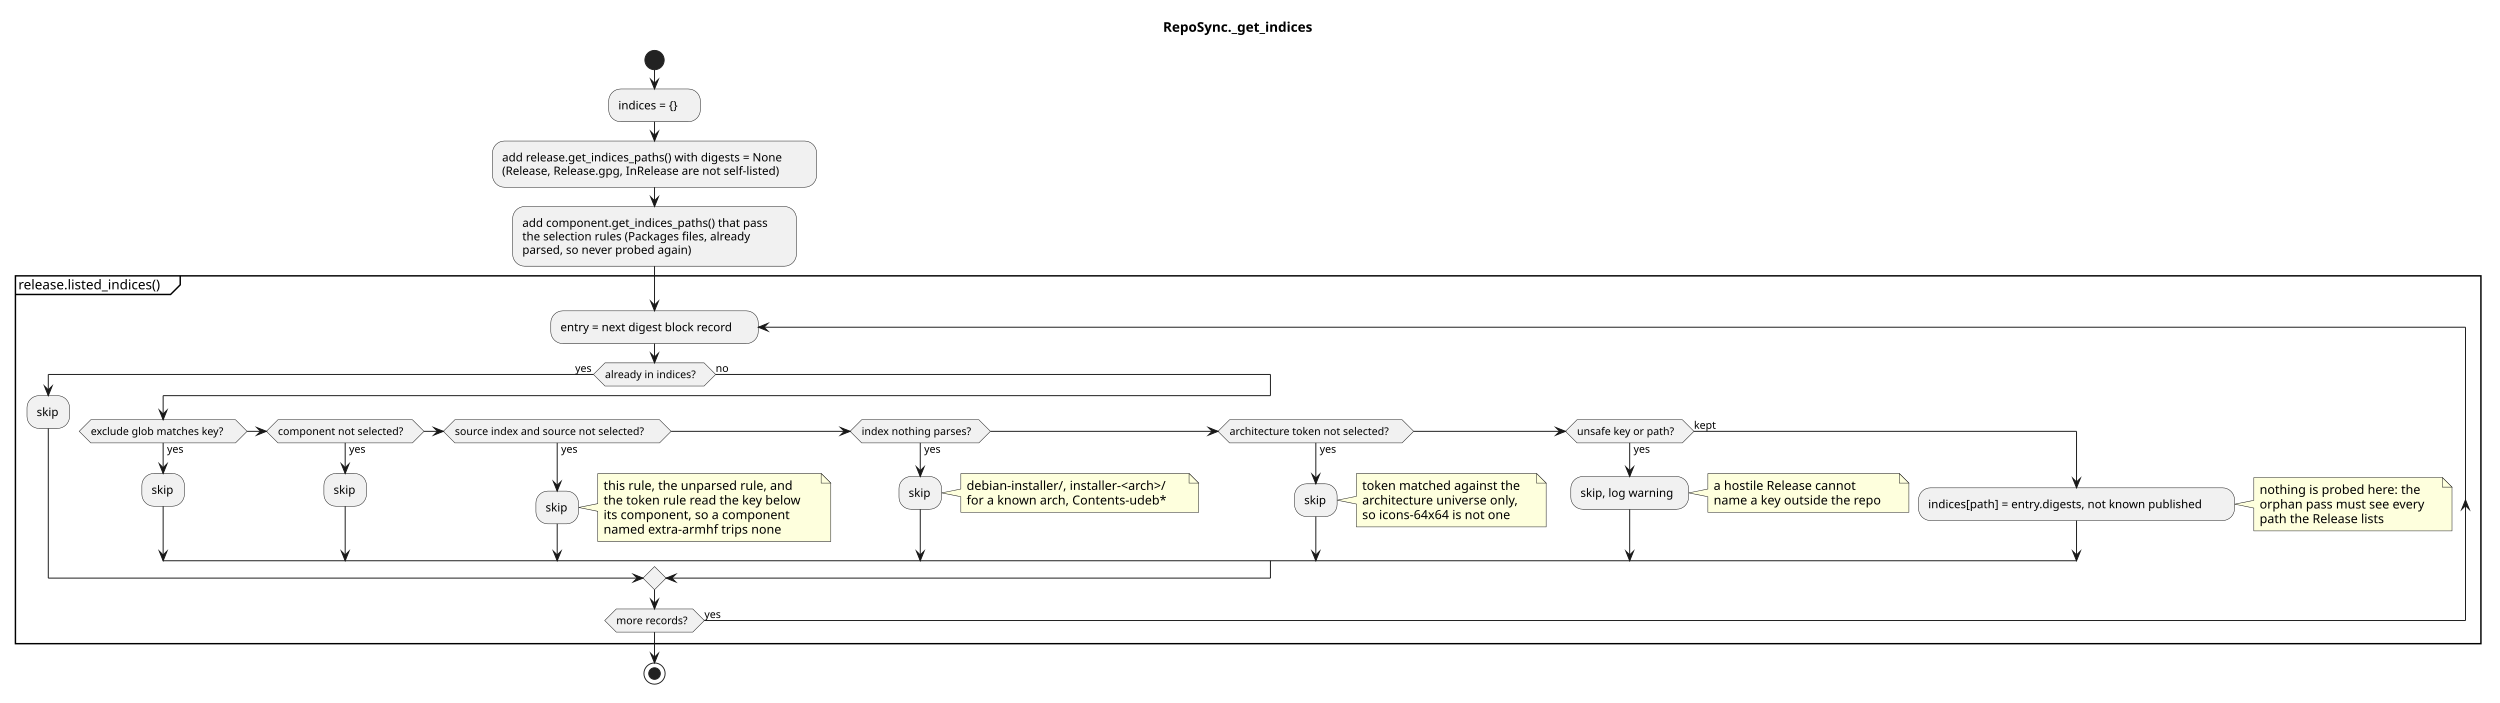
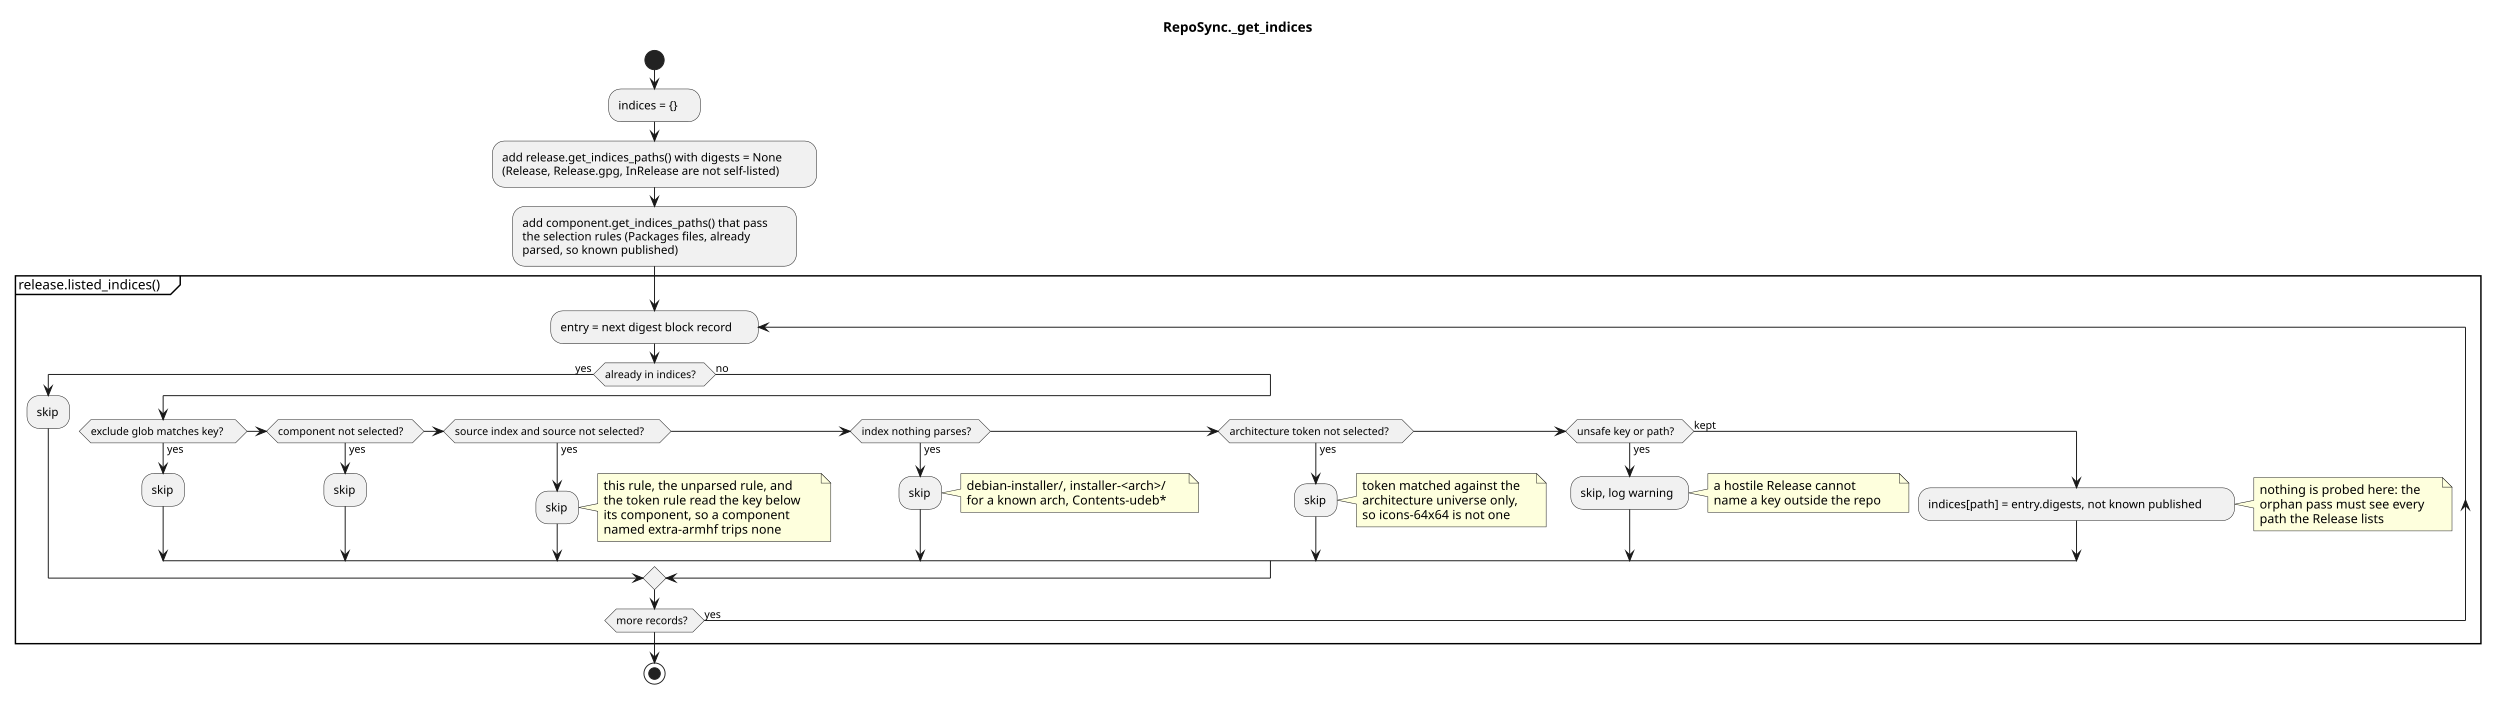
<svg xmlns="http://www.w3.org/2000/svg" version="1.1" data-diagram-type="ACTIVITY" style="width:2593px;height:729px;background:#FFFFFF;" width="2593px" height="729px" viewBox="0 0 2593 729" zoomAndPan="magnify" preserveAspectRatio="none" contentStyleType="text/css">
  <defs />
  <g font-family="sans-serif" lengthAdjust="spacing">
    <g class="title" data-source-line="1">
      <text x="1206.293" y="32.995" fill="#000" font-size="14" textLength="178.63" font-weight="700">RepoSync._get_indices</text>
    </g>
    <ellipse cx="678.88" cy="62.297" rx="10" ry="10" fill="#222" style="stroke:#222;stroke-width:1;" />
    <rect x="631.342" y="92.297" width="95.076" height="33.969" fill="#F1F1F1" style="stroke:#181818;stroke-width:0.5;" rx="12.5" ry="12.5" />
    <text x="641.342" y="113.436" fill="#000" font-size="12" textLength="75.076">indices = {}</text>
    <rect x="510.78" y="146.266" width="336.201" height="47.938" fill="#F1F1F1" style="stroke:#181818;stroke-width:0.5;" rx="12.5" ry="12.5" />
    <text x="520.78" y="167.404" fill="#000" font-size="12" textLength="316.201">add release.get_indices_paths() with digests = None</text>
    <text x="520.78" y="181.373" fill="#000" font-size="12" textLength="313.623">(Release, Release.gpg, InRelease are not self-listed)</text>
    <rect x="531.73" y="214.203" width="294.301" height="61.906" fill="#F1F1F1" style="stroke:#181818;stroke-width:0.5;" rx="12.5" ry="12.5" />
    <text x="541.73" y="235.342" fill="#000" font-size="12" textLength="274.301">add component.get_indices_paths() that pass</text>
    <text x="541.73" y="249.311" fill="#000" font-size="12" textLength="257.051">the selection rules (Packages files, already</text>
-     <text x="541.73" y="263.279" fill="#000" font-size="12" textLength="188.684">parsed, so never probed again)</text>
+     <text x="541.73" y="263.279" fill="#000" font-size="12" textLength="172.371">parsed, so known published)</text>
    <rect x="16" y="286.109" width="2557.217" height="381.507" fill="none" style="stroke:#000;stroke-width:1.5;" />
    <path d="M186.938,286.109 L186.938,295.406 L176.938,305.406 L16,305.406" style="stroke:#000;stroke-width:1.5;" fill="none" />
    <text x="19" y="300.104" fill="#000" font-size="14" textLength="160.938">release.listed_indices()</text>
    <polygon points="627.484,376.375,730.276,376.375,742.276,388.375,730.276,400.375,627.484,400.375,615.484,388.375,627.484,376.375" fill="#F1F1F1" style="stroke:#181818;stroke-width:0.5;stroke-linejoin:miter;stroke-miterlimit:10;" />
    <text x="627.484" y="392.183" fill="#000" font-size="11" textLength="102.792">already in indices?</text>
    <text x="596.476" y="385.781" fill="#000" font-size="11" textLength="19.008">yes</text>
    <text x="742.276" y="385.781" fill="#000" font-size="11" textLength="13.702">no</text>
    <rect x="28" y="410.375" width="44.152" height="33.969" fill="#F1F1F1" style="stroke:#181818;stroke-width:0.5;" rx="12.5" ry="12.5" />
    <text x="38" y="431.514" fill="#000" font-size="12" textLength="24.152">skip</text>
    <polygon points="94.152,435.375,244.269,435.375,256.269,447.375,244.269,459.375,94.152,459.375,82.152,447.375,94.152,435.375" fill="#F1F1F1" style="stroke:#181818;stroke-width:0.5;stroke-linejoin:miter;stroke-miterlimit:10;" />
    <text x="173.211" y="469.585" fill="#000" font-size="11" textLength="19.008">yes</text>
    <text x="94.152" y="451.183" fill="#000" font-size="11" textLength="150.117">exclude glob matches key?</text>
    <rect x="147.135" y="491.085" width="44.152" height="33.969" fill="#F1F1F1" style="stroke:#181818;stroke-width:0.5;" rx="12.5" ry="12.5" />
    <text x="157.135" y="512.224" fill="#000" font-size="12" textLength="24.152">skip</text>
    <polygon points="288.269,435.375,427.778,435.375,439.778,447.375,427.778,459.375,288.269,459.375,276.269,447.375,288.269,435.375" fill="#F1F1F1" style="stroke:#181818;stroke-width:0.5;stroke-linejoin:miter;stroke-miterlimit:10;" />
    <text x="362.023" y="469.585" fill="#000" font-size="11" textLength="19.008">yes</text>
    <text x="288.269" y="451.183" fill="#000" font-size="11" textLength="139.509">component not selected?</text>
    <rect x="335.947" y="491.085" width="44.152" height="33.969" fill="#F1F1F1" style="stroke:#181818;stroke-width:0.5;" rx="12.5" ry="12.5" />
    <text x="345.947" y="512.224" fill="#000" font-size="12" textLength="24.152">skip</text>
    <polygon points="471.778,435.375,684.07,435.375,696.07,447.375,684.07,459.375,471.778,459.375,459.778,447.375,471.778,435.375" fill="#F1F1F1" style="stroke:#181818;stroke-width:0.5;stroke-linejoin:miter;stroke-miterlimit:10;" />
    <text x="581.924" y="469.585" fill="#000" font-size="11" textLength="19.008">yes</text>
    <text x="471.778" y="451.183" fill="#000" font-size="11" textLength="212.292">source index and source not selected?</text>
    <path d="M620,491.085 L620,522.351 L600,526.351 L620,530.351 L620,561.617 A0,0 0 0 0 620,561.617 L861.702,561.617 A0,0 0 0 0 861.702,561.617 L861.702,501.085 L851.702,491.085 L620,491.085 A0,0 0 0 0 620,491.085" style="stroke:#181818;stroke-width:0.5;" fill="#FEFFDD" />
    <path d="M851.702,491.085 L851.702,501.085 L861.702,501.085 L851.702,491.085" style="stroke:#181818;stroke-width:0.5;" fill="#FEFFDD" />
    <text x="626" y="508.152" fill="#000" font-size="13" textLength="209.892">this rule, the unparsed rule, and</text>
    <text x="626" y="523.285" fill="#000" font-size="13" textLength="220.702">the token rule read the key below</text>
    <text x="626" y="538.418" fill="#000" font-size="13" textLength="205.924">its component, so a component</text>
    <text x="626" y="553.551" fill="#000" font-size="13" textLength="196.606">named extra-armhf trips none</text>
    <rect x="555.848" y="509.367" width="44.152" height="33.969" fill="#F1F1F1" style="stroke:#181818;stroke-width:0.5;" rx="12.5" ry="12.5" />
    <text x="565.848" y="530.505" fill="#000" font-size="12" textLength="24.152">skip</text>
    <polygon points="893.702,435.375,1015.293,435.375,1027.293,447.375,1015.293,459.375,893.702,459.375,881.702,447.375,893.702,435.375" fill="#F1F1F1" style="stroke:#181818;stroke-width:0.5;stroke-linejoin:miter;stroke-miterlimit:10;" />
    <text x="958.497" y="469.585" fill="#000" font-size="11" textLength="19.008">yes</text>
    <text x="893.702" y="451.183" fill="#000" font-size="11" textLength="121.591">index nothing parses?</text>
    <path d="M996.573,491.085 L996.573,507.218 L976.573,511.218 L996.573,515.218 L996.573,531.351 A0,0 0 0 0 996.573,531.351 L1243.29,531.351 A0,0 0 0 0 1243.29,531.351 L1243.29,501.085 L1233.29,491.085 L996.573,491.085 A0,0 0 0 0 996.573,491.085" style="stroke:#181818;stroke-width:0.5;" fill="#FEFFDD" />
    <path d="M1233.29,491.085 L1233.29,501.085 L1243.29,501.085 L1233.29,491.085" style="stroke:#181818;stroke-width:0.5;" fill="#FEFFDD" />
    <text x="1002.573" y="508.152" fill="#000" font-size="13" textLength="225.716">debian-installer/, installer-&lt;arch&gt;/</text>
    <text x="1002.573" y="523.285" fill="#000" font-size="13" textLength="220.2">for a known arch, Contents-udeb*</text>
    <rect x="932.421" y="494.234" width="44.152" height="33.969" fill="#F1F1F1" style="stroke:#181818;stroke-width:0.5;" rx="12.5" ry="12.5" />
    <text x="942.421" y="515.373" fill="#000" font-size="12" textLength="24.152">skip</text>
    <polygon points="1275.29,435.375,1454.26,435.375,1466.26,447.375,1454.26,459.375,1275.29,459.375,1263.29,447.375,1275.29,435.375" fill="#F1F1F1" style="stroke:#181818;stroke-width:0.5;stroke-linejoin:miter;stroke-miterlimit:10;" />
    <text x="1368.775" y="469.585" fill="#000" font-size="11" textLength="19.008">yes</text>
    <text x="1275.29" y="451.183" fill="#000" font-size="11" textLength="178.97">architecture token not selected?</text>
    <path d="M1406.851,491.085 L1406.851,514.785 L1386.851,518.785 L1406.851,522.785 L1406.851,546.484 A0,0 0 0 0 1406.851,546.484 L1603.668,546.484 A0,0 0 0 0 1603.668,546.484 L1603.668,501.085 L1593.668,491.085 L1406.851,491.085 A0,0 0 0 0 1406.851,491.085" style="stroke:#181818;stroke-width:0.5;" fill="#FEFFDD" />
    <path d="M1593.668,491.085 L1593.668,501.085 L1603.668,501.085 L1593.668,491.085" style="stroke:#181818;stroke-width:0.5;" fill="#FEFFDD" />
    <text x="1412.851" y="508.152" fill="#000" font-size="13" textLength="175.817">token matched against the</text>
    <text x="1412.851" y="523.285" fill="#000" font-size="13" textLength="175.024">architecture universe only,</text>
    <text x="1412.851" y="538.418" fill="#000" font-size="13" textLength="166.315">so icons-64x64 is not one</text>
    <rect x="1342.699" y="501.8" width="44.152" height="33.969" fill="#F1F1F1" style="stroke:#181818;stroke-width:0.5;" rx="12.5" ry="12.5" />
    <text x="1352.699" y="522.939" fill="#000" font-size="12" textLength="24.152">skip</text>
    <polygon points="1635.668,435.375,1744.959,435.375,1756.959,447.375,1744.959,459.375,1635.668,459.375,1623.668,447.375,1635.668,435.375" fill="#F1F1F1" style="stroke:#181818;stroke-width:0.5;stroke-linejoin:miter;stroke-miterlimit:10;" />
    <text x="1694.314" y="469.585" fill="#000" font-size="11" textLength="19.008">yes</text>
    <text x="1635.668" y="451.183" fill="#000" font-size="11" textLength="109.291">unsafe key or path?</text>
    <text x="1756.959" y="444.781" fill="#000" font-size="11" textLength="24.433">kept</text>
    <path d="M1771.39,491.085 L1771.39,507.218 L1751.39,511.218 L1771.39,515.218 L1771.39,531.351 A0,0 0 0 0 1771.39,531.351 L1979.913,531.351 A0,0 0 0 0 1979.913,531.351 L1979.913,501.085 L1969.913,491.085 L1771.39,491.085 A0,0 0 0 0 1771.39,491.085" style="stroke:#181818;stroke-width:0.5;" fill="#FEFFDD" />
    <path d="M1969.913,491.085 L1969.913,501.085 L1979.913,501.085 L1969.913,491.085" style="stroke:#181818;stroke-width:0.5;" fill="#FEFFDD" />
    <text x="1777.39" y="508.152" fill="#000" font-size="13" textLength="159.669">a hostile Release cannot</text>
    <text x="1777.39" y="523.285" fill="#000" font-size="13" textLength="187.522">name a key outside the repo</text>
    <rect x="1629.238" y="494.234" width="122.152" height="33.969" fill="#F1F1F1" style="stroke:#181818;stroke-width:0.5;" rx="12.5" ry="12.5" />
    <text x="1639.238" y="515.373" fill="#000" font-size="12" textLength="102.152">skip, log warning</text>
    <path d="M2337.659,495.25 L2337.659,518.949 L2317.659,522.949 L2337.659,526.949 L2337.659,550.648 A0,0 0 0 0 2337.659,550.648 L2543.217,550.648 A0,0 0 0 0 2543.217,550.648 L2543.217,505.25 L2533.217,495.25 L2337.659,495.25 A0,0 0 0 0 2337.659,495.25" style="stroke:#181818;stroke-width:0.5;" fill="#FEFFDD" />
    <path d="M2533.217,495.25 L2533.217,505.25 L2543.217,505.25 L2533.217,495.25" style="stroke:#181818;stroke-width:0.5;" fill="#FEFFDD" />
    <text x="2343.659" y="512.316" fill="#000" font-size="13" textLength="177.893">nothing is probed here: the</text>
    <text x="2343.659" y="527.449" fill="#000" font-size="13" textLength="184.558">orphan pass must see every</text>
    <text x="2343.659" y="542.582" fill="#000" font-size="13" textLength="140.531">path the Release lists</text>
    <rect x="1989.913" y="505.964" width="327.746" height="33.969" fill="#F1F1F1" style="stroke:#181818;stroke-width:0.5;" rx="12.5" ry="12.5" />
    <text x="1999.913" y="527.103" fill="#000" font-size="12" textLength="307.746">indices[path] = entry.digests, not known published</text>
    <polygon points="678.88,587.617,690.88,599.617,678.88,611.617,666.88,599.617,678.88,587.617" fill="#F1F1F1" style="stroke:#181818;stroke-width:0.5;stroke-linejoin:miter;stroke-miterlimit:10;" />
    <rect x="571.278" y="322.406" width="215.205" height="33.969" fill="#F1F1F1" style="stroke:#181818;stroke-width:0.5;" rx="12.5" ry="12.5" />
    <text x="581.278" y="343.545" fill="#000" font-size="12" textLength="195.205">entry = next digest block record</text>
    <polygon points="639.193,631.617,718.567,631.617,730.567,643.617,718.567,655.617,639.193,655.617,627.193,643.617,639.193,631.617" fill="#F1F1F1" style="stroke:#181818;stroke-width:0.5;stroke-linejoin:miter;stroke-miterlimit:10;" />
    <text x="639.193" y="647.425" fill="#000" font-size="11" textLength="79.374">more records?</text>
    <text x="730.567" y="641.022" fill="#000" font-size="11" textLength="19.008">yes</text>
    <ellipse cx="678.88" cy="698.617" rx="11" ry="11" fill="none" style="stroke:#222;stroke-width:1;" />
    <ellipse cx="678.88" cy="698.617" rx="6" ry="6" fill="#222" style="stroke:#222;stroke-width:1;" />
    <line x1="678.88" y1="72.297" x2="678.88" y2="92.297" style="stroke:#181818;stroke-width:1;" />
    <polygon points="674.88,82.297,678.88,92.297,682.88,82.297,678.88,86.297" fill="#181818" style="stroke:#181818;stroke-width:1;stroke-linejoin:miter;stroke-miterlimit:10;" />
    <line x1="678.88" y1="126.266" x2="678.88" y2="146.266" style="stroke:#181818;stroke-width:1;" />
    <polygon points="674.88,136.266,678.88,146.266,682.88,136.266,678.88,140.266" fill="#181818" style="stroke:#181818;stroke-width:1;stroke-linejoin:miter;stroke-miterlimit:10;" />
    <line x1="678.88" y1="194.203" x2="678.88" y2="214.203" style="stroke:#181818;stroke-width:1;" />
    <polygon points="674.88,204.203,678.88,214.203,682.88,204.203,678.88,208.203" fill="#181818" style="stroke:#181818;stroke-width:1;stroke-linejoin:miter;stroke-miterlimit:10;" />
    <line x1="169.211" y1="459.375" x2="169.211" y2="491.085" style="stroke:#181818;stroke-width:1;" />
    <polygon points="165.211,481.085,169.211,491.085,173.211,481.085,169.211,485.085" fill="#181818" style="stroke:#181818;stroke-width:1;stroke-linejoin:miter;stroke-miterlimit:10;" />
    <line x1="169.211" y1="525.054" x2="169.211" y2="581.617" style="stroke:#181818;stroke-width:1;" />
    <polygon points="165.211,571.617,169.211,581.617,173.211,571.617,169.211,575.617" fill="#181818" style="stroke:#181818;stroke-width:1;stroke-linejoin:miter;stroke-miterlimit:10;" />
    <line x1="358.023" y1="459.375" x2="358.023" y2="491.085" style="stroke:#181818;stroke-width:1;" />
    <polygon points="354.023,481.085,358.023,491.085,362.023,481.085,358.023,485.085" fill="#181818" style="stroke:#181818;stroke-width:1;stroke-linejoin:miter;stroke-miterlimit:10;" />
    <line x1="358.023" y1="525.054" x2="358.023" y2="581.617" style="stroke:#181818;stroke-width:1;" />
    <polygon points="354.023,571.617,358.023,581.617,362.023,571.617,358.023,575.617" fill="#181818" style="stroke:#181818;stroke-width:1;stroke-linejoin:miter;stroke-miterlimit:10;" />
    <line x1="577.924" y1="459.375" x2="577.924" y2="509.367" style="stroke:#181818;stroke-width:1;" />
    <polygon points="573.924,499.367,577.924,509.367,581.924,499.367,577.924,503.367" fill="#181818" style="stroke:#181818;stroke-width:1;stroke-linejoin:miter;stroke-miterlimit:10;" />
    <line x1="577.924" y1="543.335" x2="577.924" y2="581.617" style="stroke:#181818;stroke-width:1;" />
    <polygon points="573.924,571.617,577.924,581.617,581.924,571.617,577.924,575.617" fill="#181818" style="stroke:#181818;stroke-width:1;stroke-linejoin:miter;stroke-miterlimit:10;" />
    <line x1="954.497" y1="459.375" x2="954.497" y2="494.234" style="stroke:#181818;stroke-width:1;" />
    <polygon points="950.497,484.234,954.497,494.234,958.497,484.234,954.497,488.234" fill="#181818" style="stroke:#181818;stroke-width:1;stroke-linejoin:miter;stroke-miterlimit:10;" />
    <line x1="954.497" y1="528.203" x2="954.497" y2="581.617" style="stroke:#181818;stroke-width:1;" />
    <polygon points="950.497,571.617,954.497,581.617,958.497,571.617,954.497,575.617" fill="#181818" style="stroke:#181818;stroke-width:1;stroke-linejoin:miter;stroke-miterlimit:10;" />
    <line x1="1364.775" y1="459.375" x2="1364.775" y2="501.8" style="stroke:#181818;stroke-width:1;" />
    <polygon points="1360.775,491.8,1364.775,501.8,1368.775,491.8,1364.775,495.8" fill="#181818" style="stroke:#181818;stroke-width:1;stroke-linejoin:miter;stroke-miterlimit:10;" />
    <line x1="1364.775" y1="535.769" x2="1364.775" y2="581.617" style="stroke:#181818;stroke-width:1;" />
    <polygon points="1360.775,571.617,1364.775,581.617,1368.775,571.617,1364.775,575.617" fill="#181818" style="stroke:#181818;stroke-width:1;stroke-linejoin:miter;stroke-miterlimit:10;" />
    <line x1="1690.314" y1="459.375" x2="1690.314" y2="494.234" style="stroke:#181818;stroke-width:1;" />
    <polygon points="1686.314,484.234,1690.314,494.234,1694.314,484.234,1690.314,488.234" fill="#181818" style="stroke:#181818;stroke-width:1;stroke-linejoin:miter;stroke-miterlimit:10;" />
    <line x1="1690.314" y1="528.203" x2="1690.314" y2="581.617" style="stroke:#181818;stroke-width:1;" />
    <polygon points="1686.314,571.617,1690.314,581.617,1694.314,571.617,1690.314,575.617" fill="#181818" style="stroke:#181818;stroke-width:1;stroke-linejoin:miter;stroke-miterlimit:10;" />
    <line x1="256.269" y1="447.375" x2="276.269" y2="447.375" style="stroke:#181818;stroke-width:1;" />
    <polygon points="266.269,443.375,276.269,447.375,266.269,451.375,270.269,447.375" fill="#181818" style="stroke:#181818;stroke-width:1;stroke-linejoin:miter;stroke-miterlimit:10;" />
    <line x1="439.778" y1="447.375" x2="459.778" y2="447.375" style="stroke:#181818;stroke-width:1;" />
    <polygon points="449.778,443.375,459.778,447.375,449.778,451.375,453.778,447.375" fill="#181818" style="stroke:#181818;stroke-width:1;stroke-linejoin:miter;stroke-miterlimit:10;" />
    <line x1="696.07" y1="447.375" x2="881.702" y2="447.375" style="stroke:#181818;stroke-width:1;" />
    <polygon points="871.702,443.375,881.702,447.375,871.702,451.375,875.702,447.375" fill="#181818" style="stroke:#181818;stroke-width:1;stroke-linejoin:miter;stroke-miterlimit:10;" />
    <line x1="1027.293" y1="447.375" x2="1263.29" y2="447.375" style="stroke:#181818;stroke-width:1;" />
    <polygon points="1253.29,443.375,1263.29,447.375,1253.29,451.375,1257.29,447.375" fill="#181818" style="stroke:#181818;stroke-width:1;stroke-linejoin:miter;stroke-miterlimit:10;" />
    <line x1="1466.26" y1="447.375" x2="1623.668" y2="447.375" style="stroke:#181818;stroke-width:1;" />
    <polygon points="1613.668,443.375,1623.668,447.375,1613.668,451.375,1617.668,447.375" fill="#181818" style="stroke:#181818;stroke-width:1;stroke-linejoin:miter;stroke-miterlimit:10;" />
    <line x1="742.276" y1="388.375" x2="1317.685" y2="388.375" style="stroke:#181818;stroke-width:1;" />
    <line x1="1317.685" y1="388.375" x2="1317.685" y2="410.375" style="stroke:#181818;stroke-width:1;" />
    <line x1="1317.685" y1="410.375" x2="169.211" y2="410.375" style="stroke:#181818;stroke-width:1;" />
    <line x1="169.211" y1="410.375" x2="169.211" y2="435.375" style="stroke:#181818;stroke-width:1;" />
    <polygon points="165.211,425.375,169.211,435.375,173.211,425.375,169.211,429.375" fill="#181818" style="stroke:#181818;stroke-width:1;stroke-linejoin:miter;stroke-miterlimit:10;" />
    <line x1="1756.959" y1="447.375" x2="2153.786" y2="447.375" style="stroke:#181818;stroke-width:1;" />
    <line x1="2153.786" y1="447.375" x2="2153.786" y2="505.964" style="stroke:#181818;stroke-width:1;" />
    <polygon points="2149.786,495.964,2153.786,505.964,2157.786,495.964,2153.786,499.964" fill="#181818" style="stroke:#181818;stroke-width:1;stroke-linejoin:miter;stroke-miterlimit:10;" />
    <line x1="2153.786" y1="539.933" x2="2153.786" y2="581.617" style="stroke:#181818;stroke-width:1;" />
    <polygon points="2149.786,571.617,2153.786,581.617,2157.786,571.617,2153.786,575.617" fill="#181818" style="stroke:#181818;stroke-width:1;stroke-linejoin:miter;stroke-miterlimit:10;" />
    <line x1="169.211" y1="581.617" x2="2153.786" y2="581.617" style="stroke:#181818;stroke-width:1;" />
    <line x1="615.484" y1="388.375" x2="50.076" y2="388.375" style="stroke:#181818;stroke-width:1;" />
    <line x1="50.076" y1="388.375" x2="50.076" y2="410.375" style="stroke:#181818;stroke-width:1;" />
    <polygon points="46.076,400.375,50.076,410.375,54.076,400.375,50.076,404.375" fill="#181818" style="stroke:#181818;stroke-width:1;stroke-linejoin:miter;stroke-miterlimit:10;" />
    <line x1="50.076" y1="444.344" x2="50.076" y2="599.617" style="stroke:#181818;stroke-width:1;" />
    <line x1="50.076" y1="599.617" x2="666.88" y2="599.617" style="stroke:#181818;stroke-width:1;" />
    <polygon points="656.88,595.617,666.88,599.617,656.88,603.617,660.88,599.617" fill="#181818" style="stroke:#181818;stroke-width:1;stroke-linejoin:miter;stroke-miterlimit:10;" />
    <line x1="1317.685" y1="581.617" x2="1317.685" y2="599.617" style="stroke:#181818;stroke-width:1;" />
    <line x1="1317.685" y1="599.617" x2="690.88" y2="599.617" style="stroke:#181818;stroke-width:1;" />
    <polygon points="700.88,595.617,690.88,599.617,700.88,603.617,696.88,599.617" fill="#181818" style="stroke:#181818;stroke-width:1;stroke-linejoin:miter;stroke-miterlimit:10;" />
    <line x1="678.88" y1="356.375" x2="678.88" y2="376.375" style="stroke:#181818;stroke-width:1;" />
    <polygon points="674.88,366.375,678.88,376.375,682.88,366.375,678.88,370.375" fill="#181818" style="stroke:#181818;stroke-width:1;stroke-linejoin:miter;stroke-miterlimit:10;" />
    <line x1="730.567" y1="643.617" x2="2557.217" y2="643.617" style="stroke:#181818;stroke-width:1;" />
    <polygon points="2553.217,528.457,2557.217,518.457,2561.217,528.457,2557.217,524.457" fill="#181818" style="stroke:#181818;stroke-width:1;stroke-linejoin:miter;stroke-miterlimit:10;" />
    <line x1="2557.217" y1="339.391" x2="2557.217" y2="643.617" style="stroke:#181818;stroke-width:1;" />
    <line x1="2557.217" y1="339.391" x2="786.483" y2="339.391" style="stroke:#181818;stroke-width:1;" />
    <polygon points="796.483,335.391,786.483,339.391,796.483,343.391,792.483,339.391" fill="#181818" style="stroke:#181818;stroke-width:1;stroke-linejoin:miter;stroke-miterlimit:10;" />
    <line x1="678.88" y1="611.617" x2="678.88" y2="631.617" style="stroke:#181818;stroke-width:1;" />
    <polygon points="674.88,621.617,678.88,631.617,682.88,621.617,678.88,625.617" fill="#181818" style="stroke:#181818;stroke-width:1;stroke-linejoin:miter;stroke-miterlimit:10;" />
    <line x1="678.88" y1="276.109" x2="678.88" y2="322.406" style="stroke:#181818;stroke-width:1;" />
    <polygon points="674.88,312.406,678.88,322.406,682.88,312.406,678.88,316.406" fill="#181818" style="stroke:#181818;stroke-width:1;stroke-linejoin:miter;stroke-miterlimit:10;" />
    <line x1="678.88" y1="655.617" x2="678.88" y2="687.617" style="stroke:#181818;stroke-width:1;" />
    <polygon points="674.88,677.617,678.88,687.617,682.88,677.617,678.88,681.617" fill="#181818" style="stroke:#181818;stroke-width:1;stroke-linejoin:miter;stroke-miterlimit:10;" />
  </g>
</svg>
